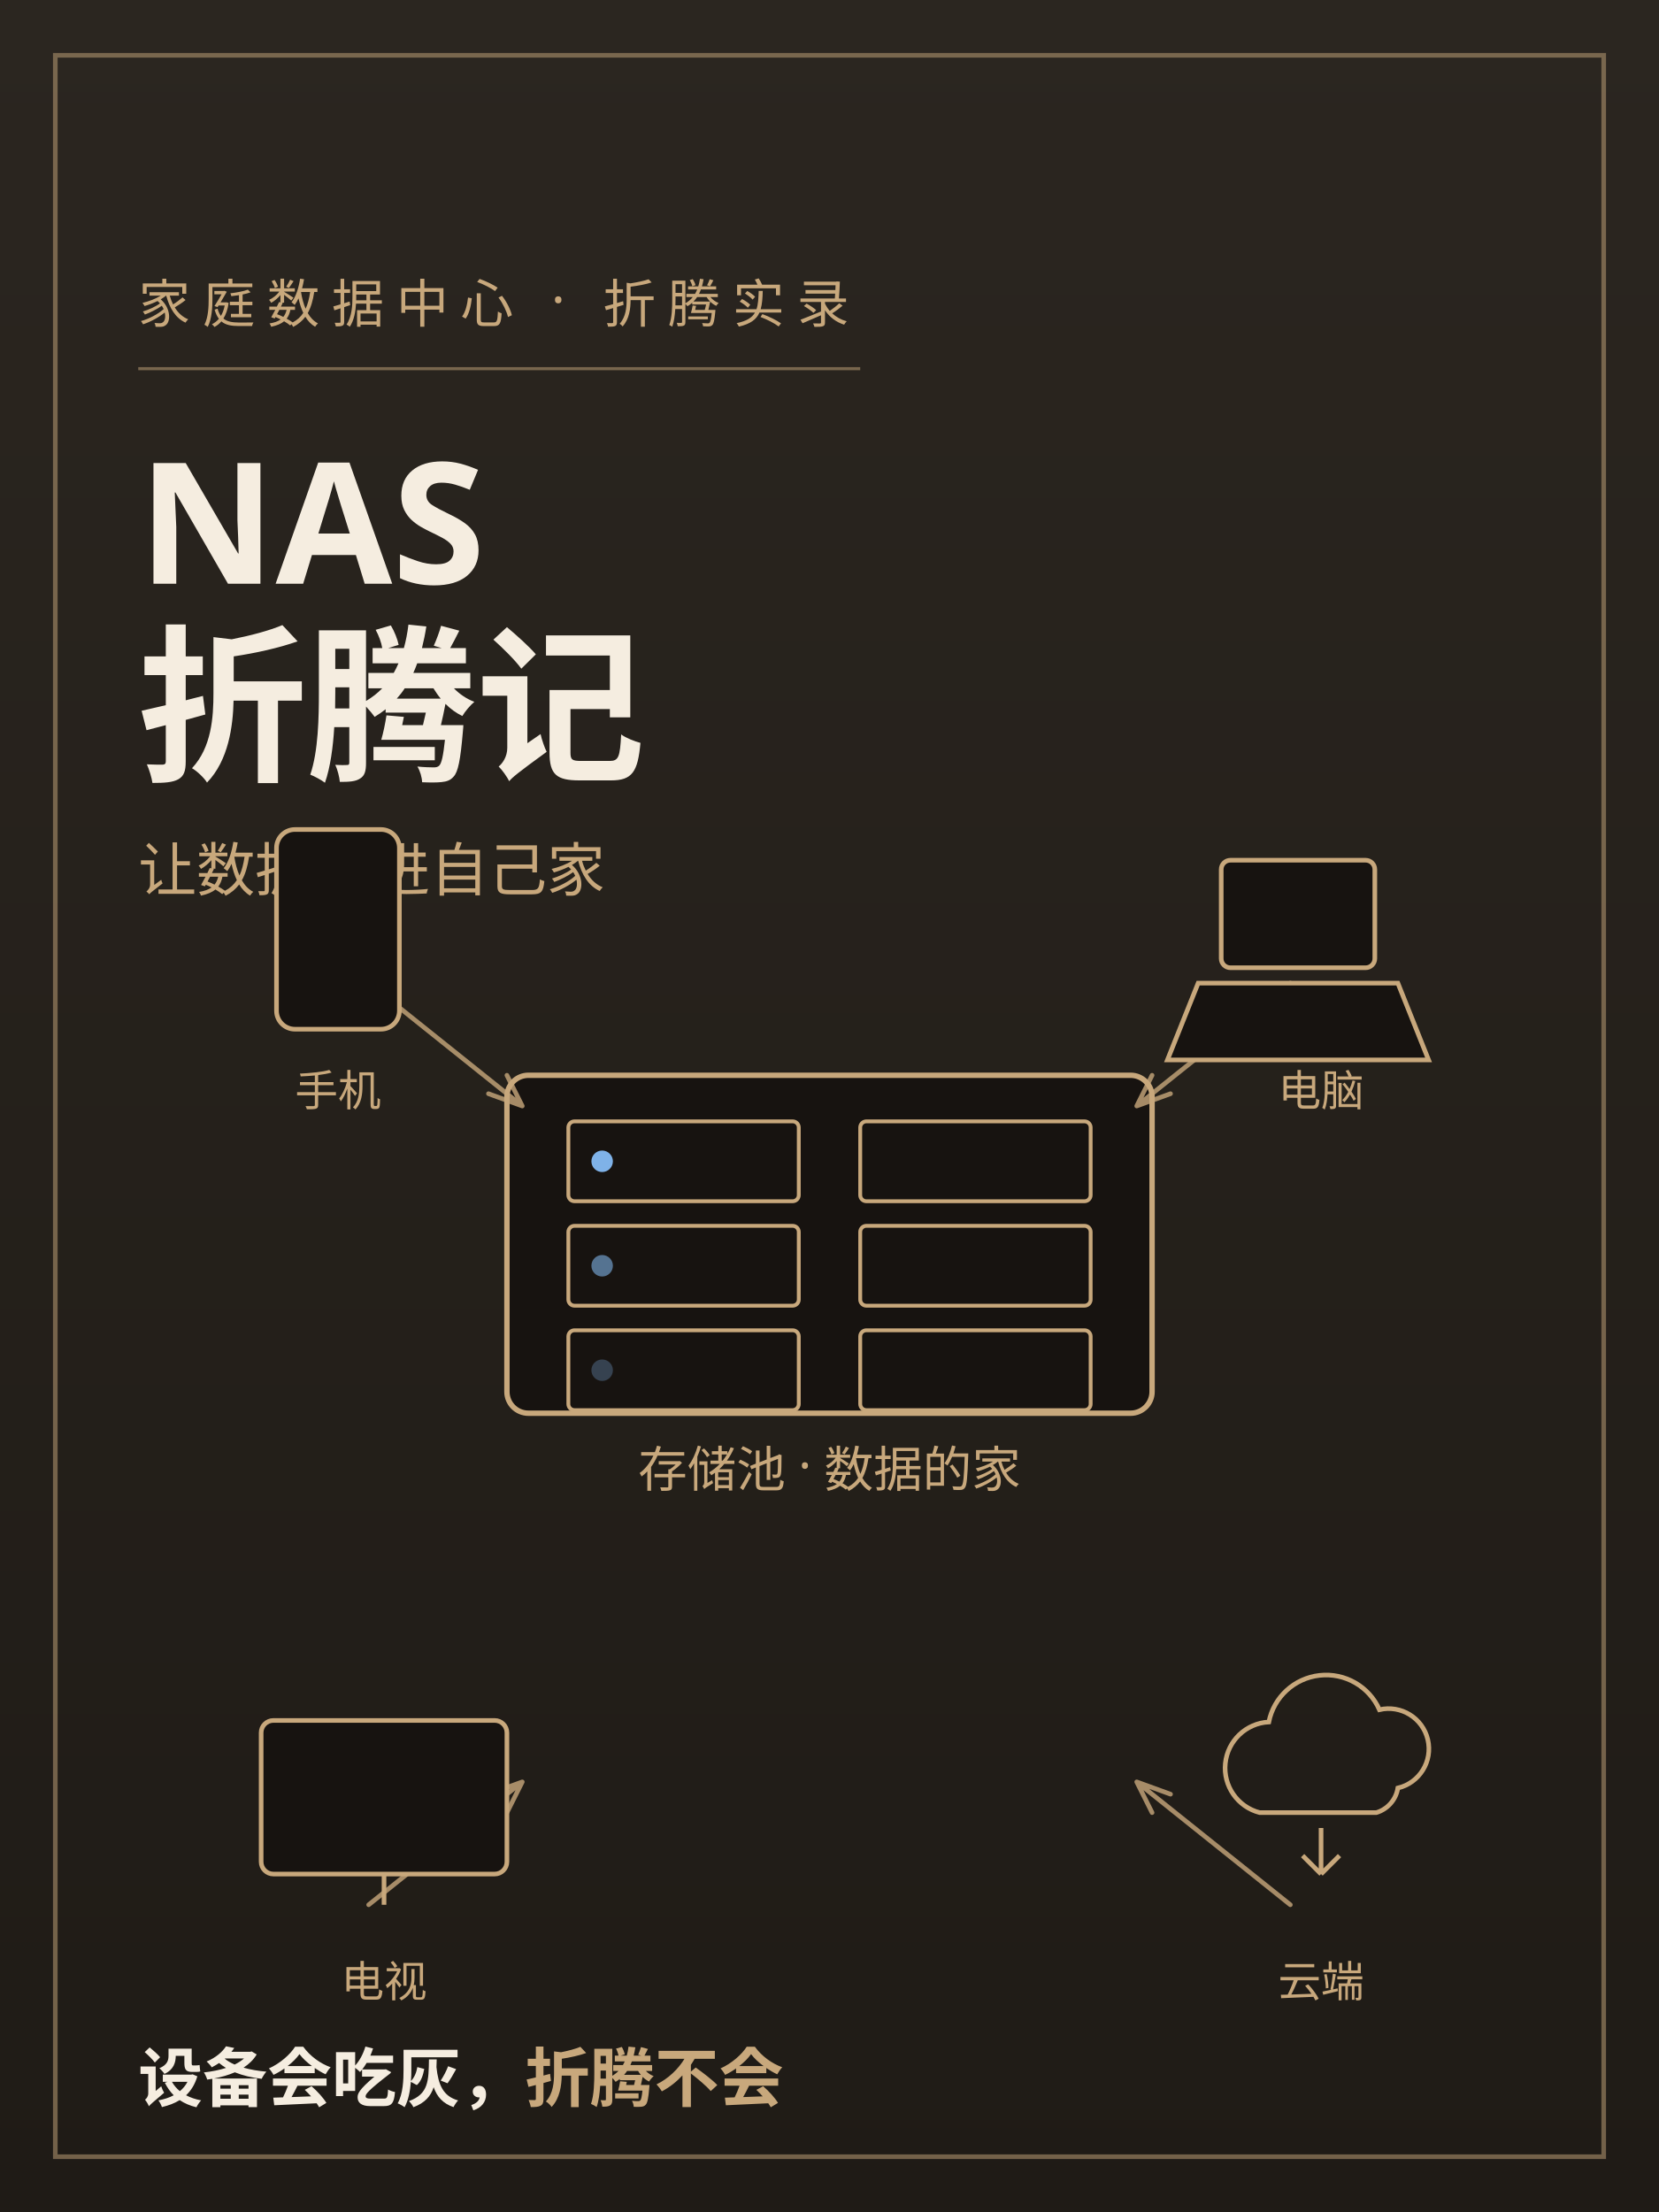
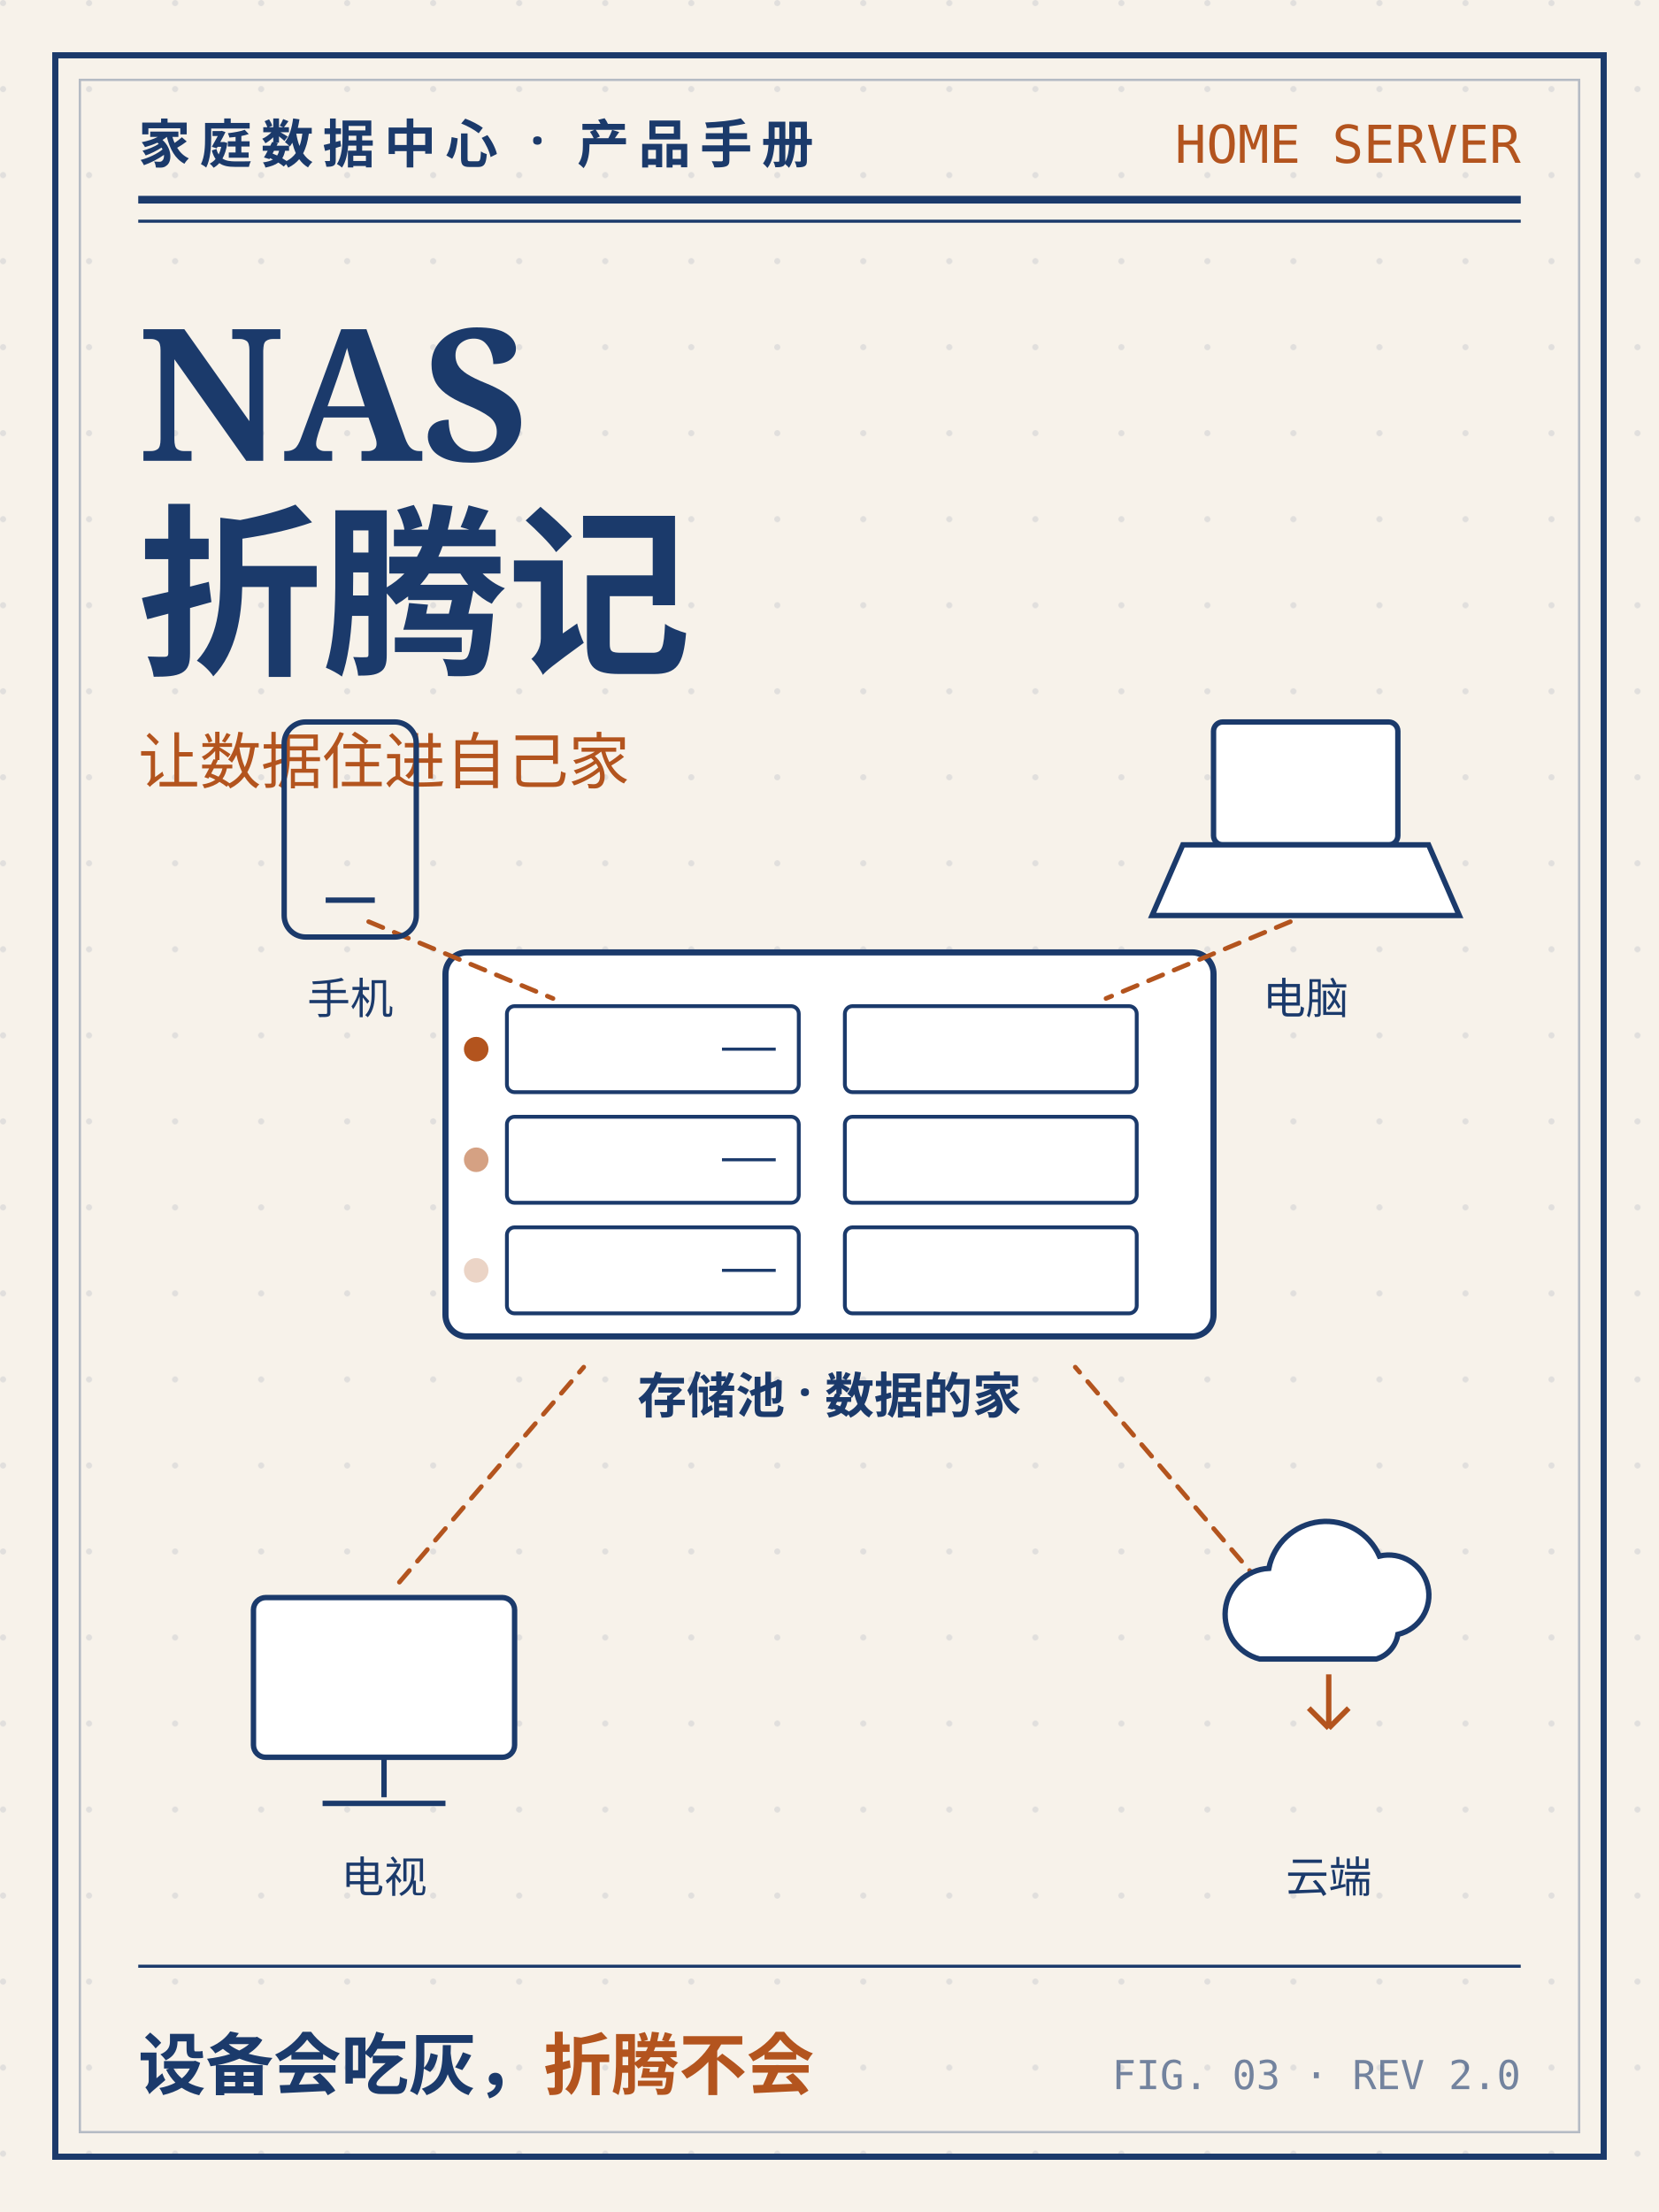
- <svg xmlns="http://www.w3.org/2000/svg" viewBox="0 0 1080 1440" font-family="'PingFang SC','Hiragino Sans GB',sans-serif">
+ <svg xmlns="http://www.w3.org/2000/svg" viewBox="0 0 1080 1440" font-family="'Songti SC','Noto Serif SC','PingFang SC',serif">
  <defs>
-     <linearGradient id="warm" x1="0" y1="0" x2="0" y2="1">
-       <stop offset="0" stop-color="#2B2620" />
-       <stop offset="1" stop-color="#1F1B16" />
-     </linearGradient>
+     <pattern id="dots" width="56" height="56" patternUnits="userSpaceOnUse">
+       <circle cx="2" cy="2" r="2" fill="#1B3A6B" fill-opacity="0.10" />
+     </pattern>
  </defs>
-   <rect width="1080" height="1440" fill="url(#warm)" />
-   <rect x="36" y="36" width="1008" height="1368" fill="none" stroke="#C8A87C" stroke-opacity="0.5" stroke-width="3" />
-   <text x="90" y="210" fill="#C8A87C" font-size="34" letter-spacing="8">家庭数据中心 · 折腾实录</text>
-   <line x1="90" y1="240" x2="560" y2="240" stroke="#C8A87C" stroke-opacity="0.5" stroke-width="2" />
-   <text x="90" y="380" fill="#F5EDE0" font-size="110" font-weight="800">NAS</text>
-   <text x="90" y="500" fill="#F5EDE0" font-size="110" font-weight="800">折腾记</text>
-   <text x="90" y="580" fill="#C8A87C" font-size="38">让数据住进自己家</text>
+   <rect width="1080" height="1440" fill="#F7F2EA" />
+   <rect width="1080" height="1440" fill="url(#dots)" />
+   <rect x="36" y="36" width="1008" height="1368" fill="none" stroke="#1B3A6B" stroke-width="4" />
+   <rect x="52" y="52" width="976" height="1336" fill="none" stroke="#1B3A6B" stroke-opacity="0.3" stroke-width="1.5" />
+   <line x1="90" y1="130" x2="990" y2="130" stroke="#1B3A6B" stroke-width="5" />
+   <line x1="90" y1="144" x2="990" y2="144" stroke="#1B3A6B" stroke-width="2" />
+   <text x="90" y="106" fill="#1B3A6B" font-size="34" font-weight="700" letter-spacing="6">家庭数据中心 · 产品手册</text>
+   <text x="990" y="106" fill="#B3541E" font-size="34" text-anchor="end" font-family="'SF Mono','Menlo',monospace">HOME SERVER</text>
+   <text x="90" y="300" fill="#1B3A6B" font-size="120" font-weight="800">NAS</text>
+   <text x="90" y="430" fill="#1B3A6B" font-size="120" font-weight="800">折腾记</text>
+   <text x="90" y="510" fill="#B3541E" font-size="40">让数据住进自己家</text>
  <g>
-     <rect x="330" y="700" width="420" height="220" rx="14" fill="#171310" stroke="#C8A87C" stroke-width="3.5" />
-     <g fill="none" stroke="#C8A87C" stroke-width="2.5">
-       <rect x="370" y="730" width="150" height="52" rx="4" />
-       <rect x="370" y="798" width="150" height="52" rx="4" />
-       <rect x="370" y="866" width="150" height="52" rx="4" />
-       <rect x="560" y="730" width="150" height="52" rx="4" />
-       <rect x="560" y="798" width="150" height="52" rx="4" />
-       <rect x="560" y="866" width="150" height="52" rx="4" />
+     <rect x="290" y="620" width="500" height="250" rx="14" fill="#FFFFFF" stroke="#1B3A6B" stroke-width="4" />
+     <g fill="none" stroke="#1B3A6B" stroke-width="2.5">
+       <rect x="330" y="655" width="190" height="56" rx="5" />
+       <rect x="330" y="727" width="190" height="56" rx="5" />
+       <rect x="330" y="799" width="190" height="56" rx="5" />
+       <rect x="550" y="655" width="190" height="56" rx="5" />
+       <rect x="550" y="727" width="190" height="56" rx="5" />
+       <rect x="550" y="799" width="190" height="56" rx="5" />
    </g>
-     <g fill="#7FB2E8">
-       <circle cx="392" cy="756" r="7" />
-       <circle cx="392" cy="824" r="7" fill-opacity="0.6" />
-       <circle cx="392" cy="892" r="7" fill-opacity="0.3" />
+     <g stroke="#1B3A6B" stroke-width="2">
+       <line x1="470" y1="683" x2="505" y2="683" />
+       <line x1="470" y1="755" x2="505" y2="755" />
+       <line x1="470" y1="827" x2="505" y2="827" />
    </g>
-     <text x="540" y="968" fill="#C8A87C" font-size="32" text-anchor="middle">存储池 · 数据的家</text>
+     <circle cx="310" cy="683" r="8" fill="#B3541E" />
+     <circle cx="310" cy="755" r="8" fill="#B3541E" fill-opacity="0.55" />
+     <circle cx="310" cy="827" r="8" fill="#B3541E" fill-opacity="0.25" />
+     <text x="540" y="920" fill="#1B3A6B" font-size="32" text-anchor="middle" font-weight="700">存储池 · 数据的家</text>
  </g>
-   <g stroke="#C8A87C" stroke-width="3" fill="none" stroke-linecap="round" stroke-opacity="0.8">
-     <path d="M240,640 L340,720 M340,720 L318,712 M340,720 L330,700" />
-     <path d="M840,640 L740,720 M740,720 L762,712 M740,720 L750,700" />
-     <path d="M240,1240 L340,1160 M340,1160 L318,1168 M340,1160 L330,1180" />
-     <path d="M840,1240 L740,1160 M740,1160 L762,1168 M740,1160 L750,1180" />
+   <g stroke="#B3541E" stroke-width="3" fill="none" stroke-dasharray="10 8" stroke-linecap="round">
+     <path d="M240,600 L360,650" />
+     <path d="M840,600 L720,650" />
+     <path d="M260,1030 L380,890" />
+     <path d="M820,1030 L700,890" />
  </g>
-   <g>
-     <rect x="180" y="540" width="80" height="130" rx="12" fill="#171310" stroke="#C8A87C" stroke-width="3" />
-     <text x="220" y="720" fill="#C8A87C" font-size="28" text-anchor="middle">手机</text>
+   <g fill="none" stroke="#1B3A6B" stroke-width="3.5">
+     <rect x="185" y="470" width="86" height="140" rx="14" />
+     <line x1="212" y1="586" x2="244" y2="586" />
  </g>
-   <g>
-     <path d="M780,640 L910,640 L930,690 L760,690 Z" fill="#171310" stroke="#C8A87C" stroke-width="3" />
-     <rect x="795" y="560" width="100" height="70" rx="6" fill="#171310" stroke="#C8A87C" stroke-width="3" />
-     <text x="860" y="720" fill="#C8A87C" font-size="28" text-anchor="middle">电脑</text>
+   <text x="228" y="660" fill="#1B3A6B" font-size="28" text-anchor="middle">手机</text>
+   <g fill="#FFFFFF" stroke="#1B3A6B" stroke-width="3.5">
+     <rect x="790" y="470" width="120" height="80" rx="6" />
+     <path d="M770,550 L930,550 L950,596 L750,596 Z" />
  </g>
-   <g>
-     <rect x="170" y="1120" width="160" height="100" rx="8" fill="#171310" stroke="#C8A87C" stroke-width="3" />
-     <line x1="250" y1="1220" x2="250" y2="1240" stroke="#C8A87C" stroke-width="3" />
-     <text x="250" y="1300" fill="#C8A87C" font-size="28" text-anchor="middle">电视</text>
+   <text x="850" y="660" fill="#1B3A6B" font-size="28" text-anchor="middle">电脑</text>
+   <g fill="#FFFFFF" stroke="#1B3A6B" stroke-width="3.5">
+     <rect x="165" y="1040" width="170" height="104" rx="8" />
+     <line x1="250" y1="1144" x2="250" y2="1170" />
+     <line x1="210" y1="1174" x2="290" y2="1174" />
  </g>
-   <g fill="none" stroke="#C8A87C" stroke-width="3">
-     <path d="M820,1180 a30,30 0 0 1 6,-59 a38,38 0 0 1 72,-8 a26,26 0 0 1 12,51 a20,20 0 0 1 -14,16 Z" />
+   <text x="250" y="1232" fill="#1B3A6B" font-size="28" text-anchor="middle">电视</text>
+   <g fill="#FFFFFF" stroke="#1B3A6B" stroke-width="3.5">
+     <path d="M820,1080 a30,30 0 0 1 6,-59 a38,38 0 0 1 72,-8 a26,26 0 0 1 12,51 a20,20 0 0 1 -14,16 Z" />
  </g>
-   <path d="M860,1190 L860,1220 M860,1220 L848,1208 M860,1220 L872,1208" stroke="#C8A87C" stroke-width="3" fill="none" />
-   <text x="860" y="1300" fill="#C8A87C" font-size="28" text-anchor="middle">云端</text>
-   <text x="90" y="1368" fill="#F5EDE0" font-size="42" font-weight="700">设备会吃灰，<tspan fill="#C8A87C">折腾不会</tspan>
+   <path d="M865,1090 L865,1125 M865,1125 L852,1112 M865,1125 L878,1112" stroke="#B3541E" stroke-width="3.5" fill="none" />
+   <text x="865" y="1232" fill="#1B3A6B" font-size="28" text-anchor="middle">云端</text>
+   <line x1="90" y1="1280" x2="990" y2="1280" stroke="#1B3A6B" stroke-width="2" />
+   <text x="90" y="1360" fill="#1B3A6B" font-size="44" font-weight="700">设备会吃灰，<tspan fill="#B3541E">折腾不会</tspan>
  </text>
+   <text x="990" y="1360" fill="#1B3A6B" fill-opacity="0.6" font-size="26" text-anchor="end" font-family="'SF Mono','Menlo',monospace">FIG. 03 · REV 2.0</text>
</svg>
